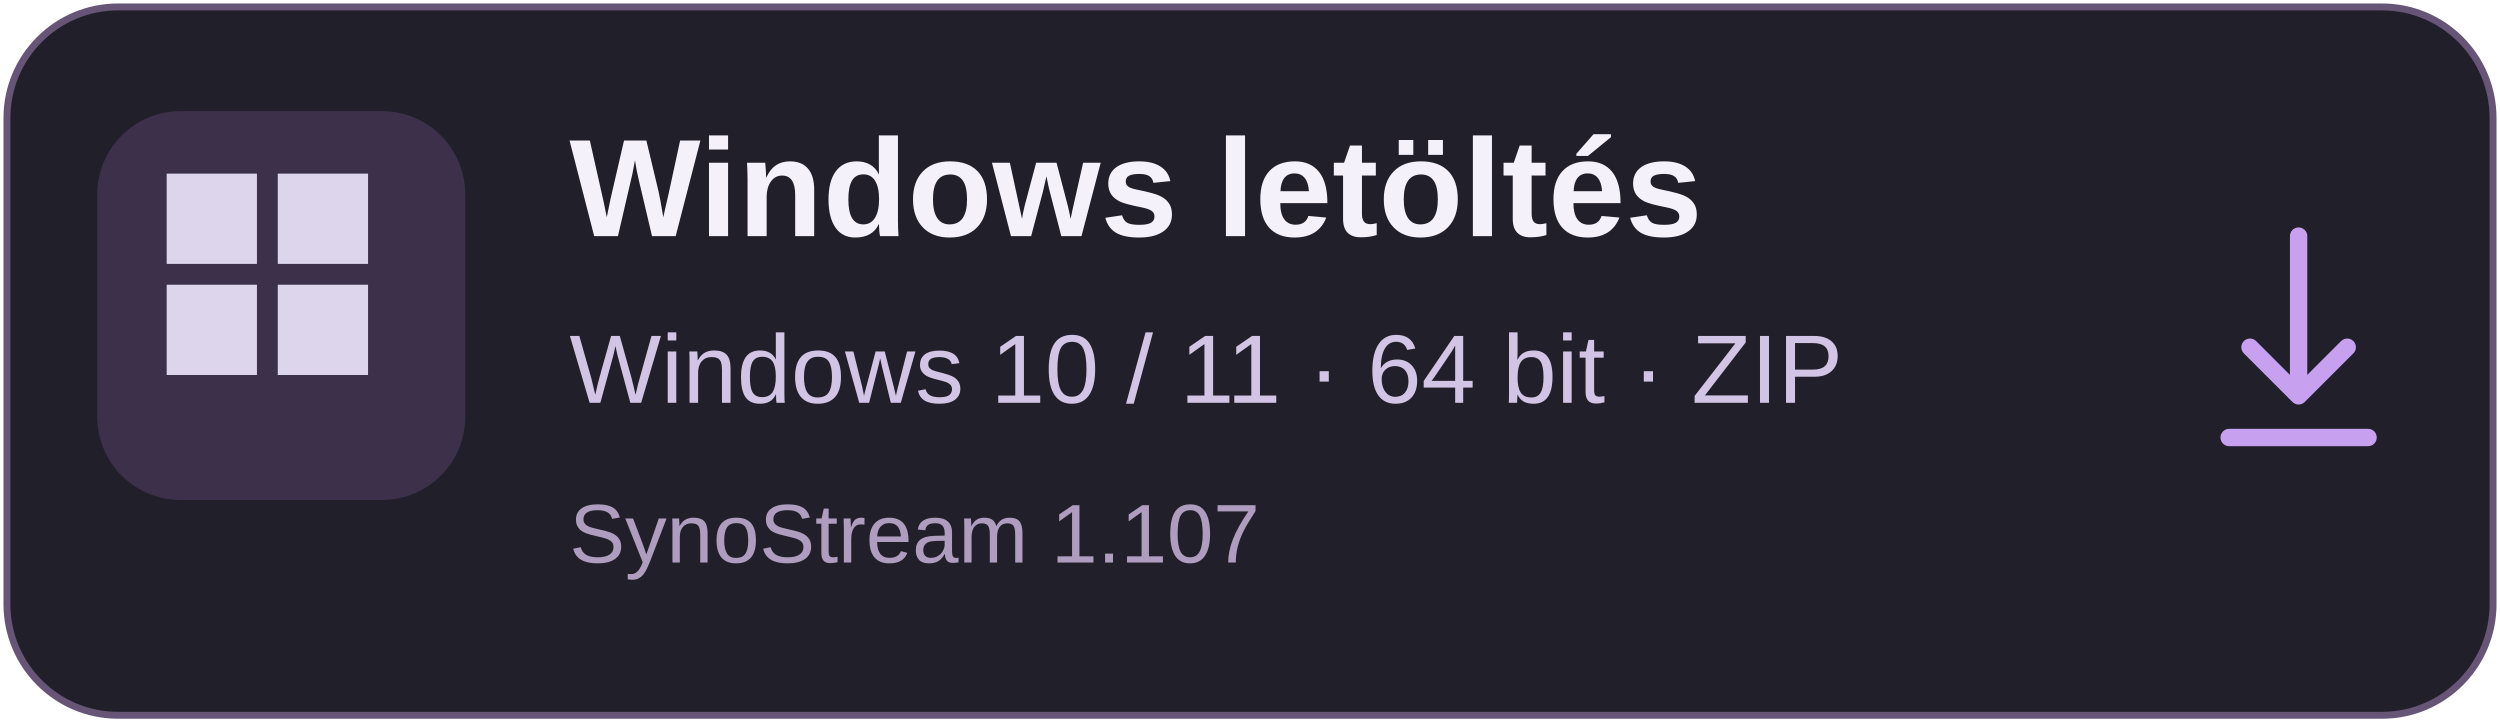
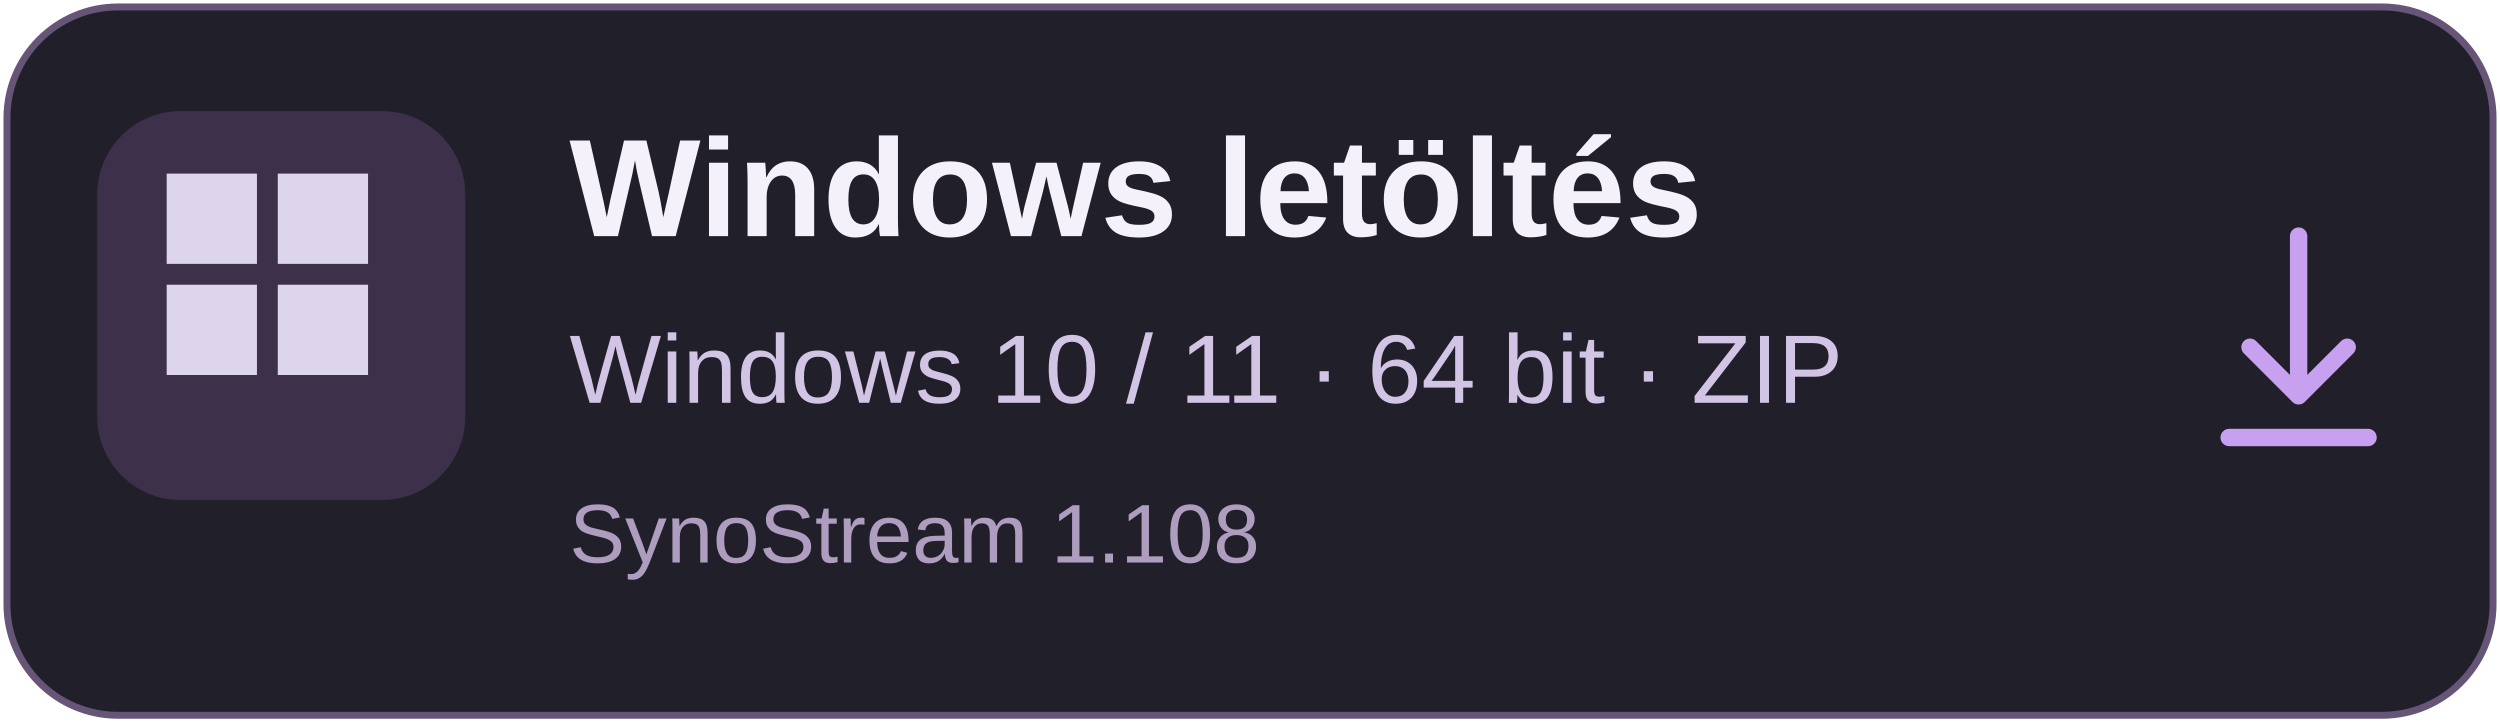
- <svg xmlns="http://www.w3.org/2000/svg" width="360" height="104" viewBox="0 0 360 104" role="img" aria-label="Windows 1.107 letöltése">
+ <svg xmlns="http://www.w3.org/2000/svg" width="360" height="104" viewBox="0 0 360 104" role="img" aria-label="Windows 1.108 letöltése">
  <rect x="1" y="1" width="358" height="102" rx="16" fill="#211f29" stroke="#665577" />
  <rect x="14" y="16" width="53" height="56" rx="12" fill="#3c304b" />
  <path d="M24 25h13v13H24zm16 0h13v13H40zM24 41h13v13H24zm16 0h13v13H40z" fill="#dcd5ec" />
  <g fill="#f5f1fa" font-family="Segoe UI,Arial,sans-serif">
    <text x="82" y="34" font-size="20" font-weight="700">Windows letöltés</text>
    <text x="82" y="58" font-size="14" fill="#d2c4e4">Windows 10 / 11 · 64 bit · ZIP</text>
-     <text x="82" y="81" font-size="12" fill="#af9dbf">SynoStream 1.107</text>
+     <text x="82" y="81" font-size="12" fill="#af9dbf">SynoStream 1.108</text>
  </g>
  <path d="M331 34v23m-7-7 7 7 7-7m-17 13h20" stroke="#c7a1ef" stroke-width="2.5" fill="none" stroke-linecap="round" stroke-linejoin="round" />
</svg>
